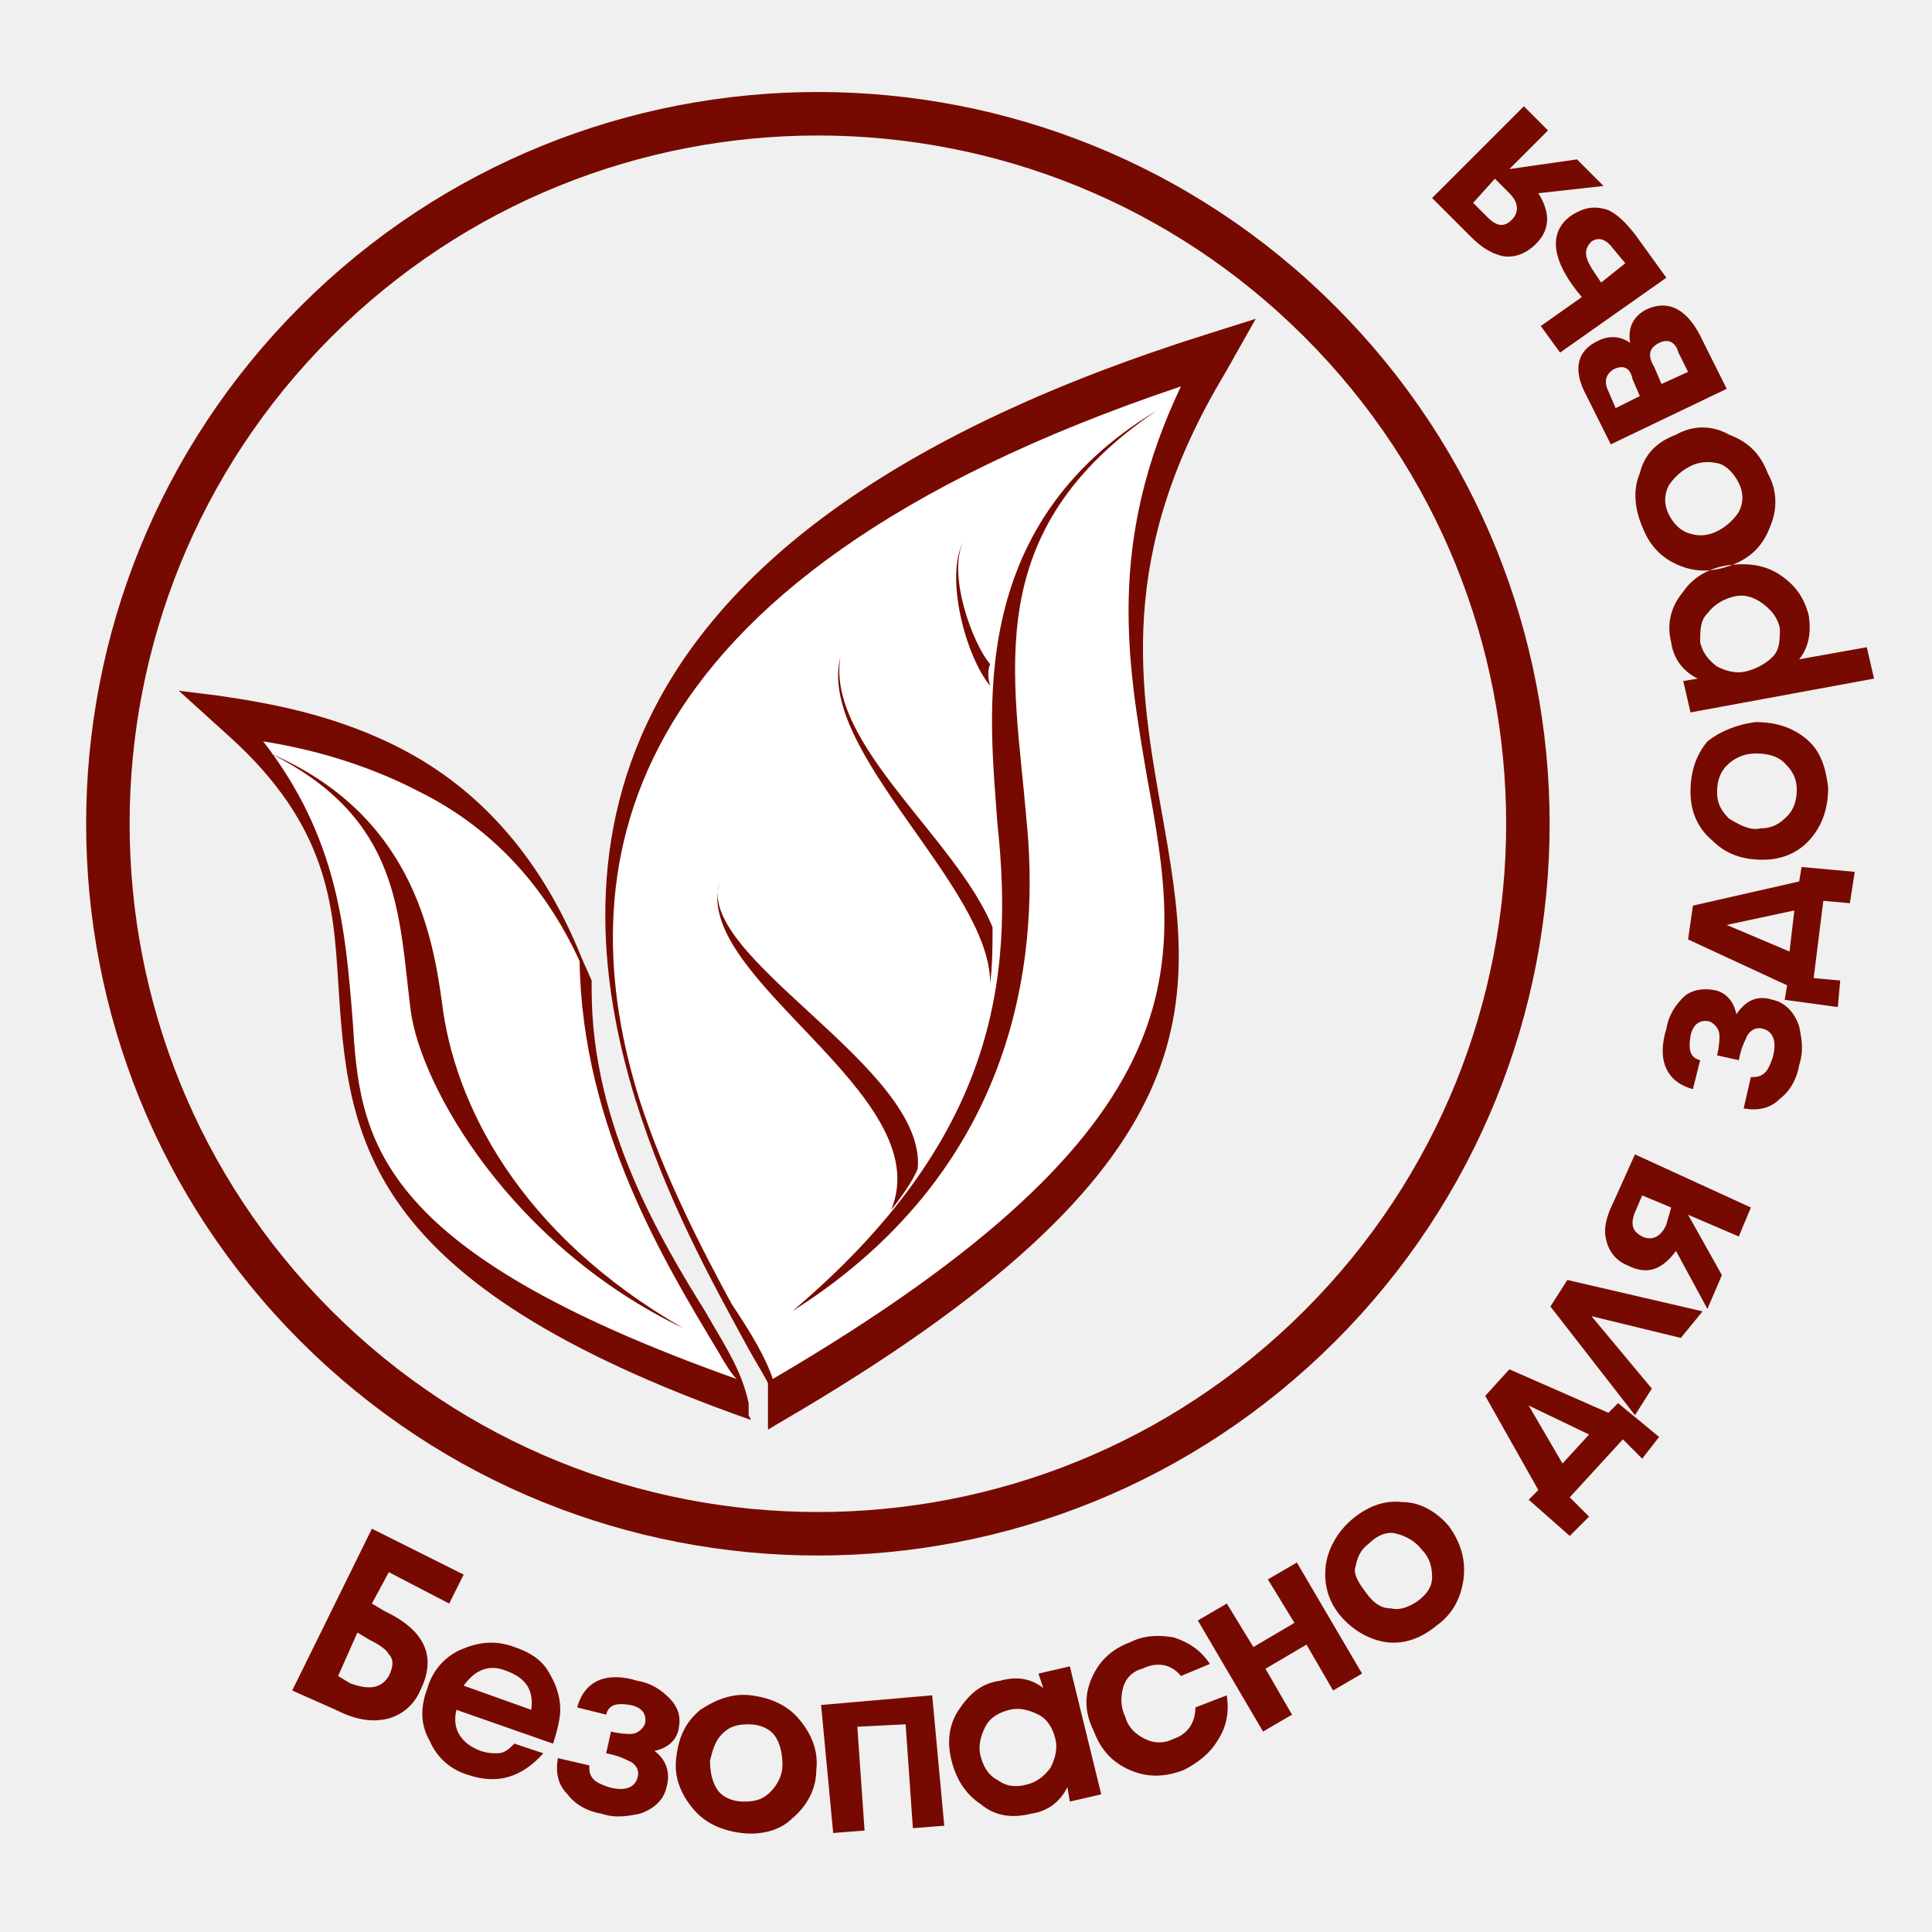
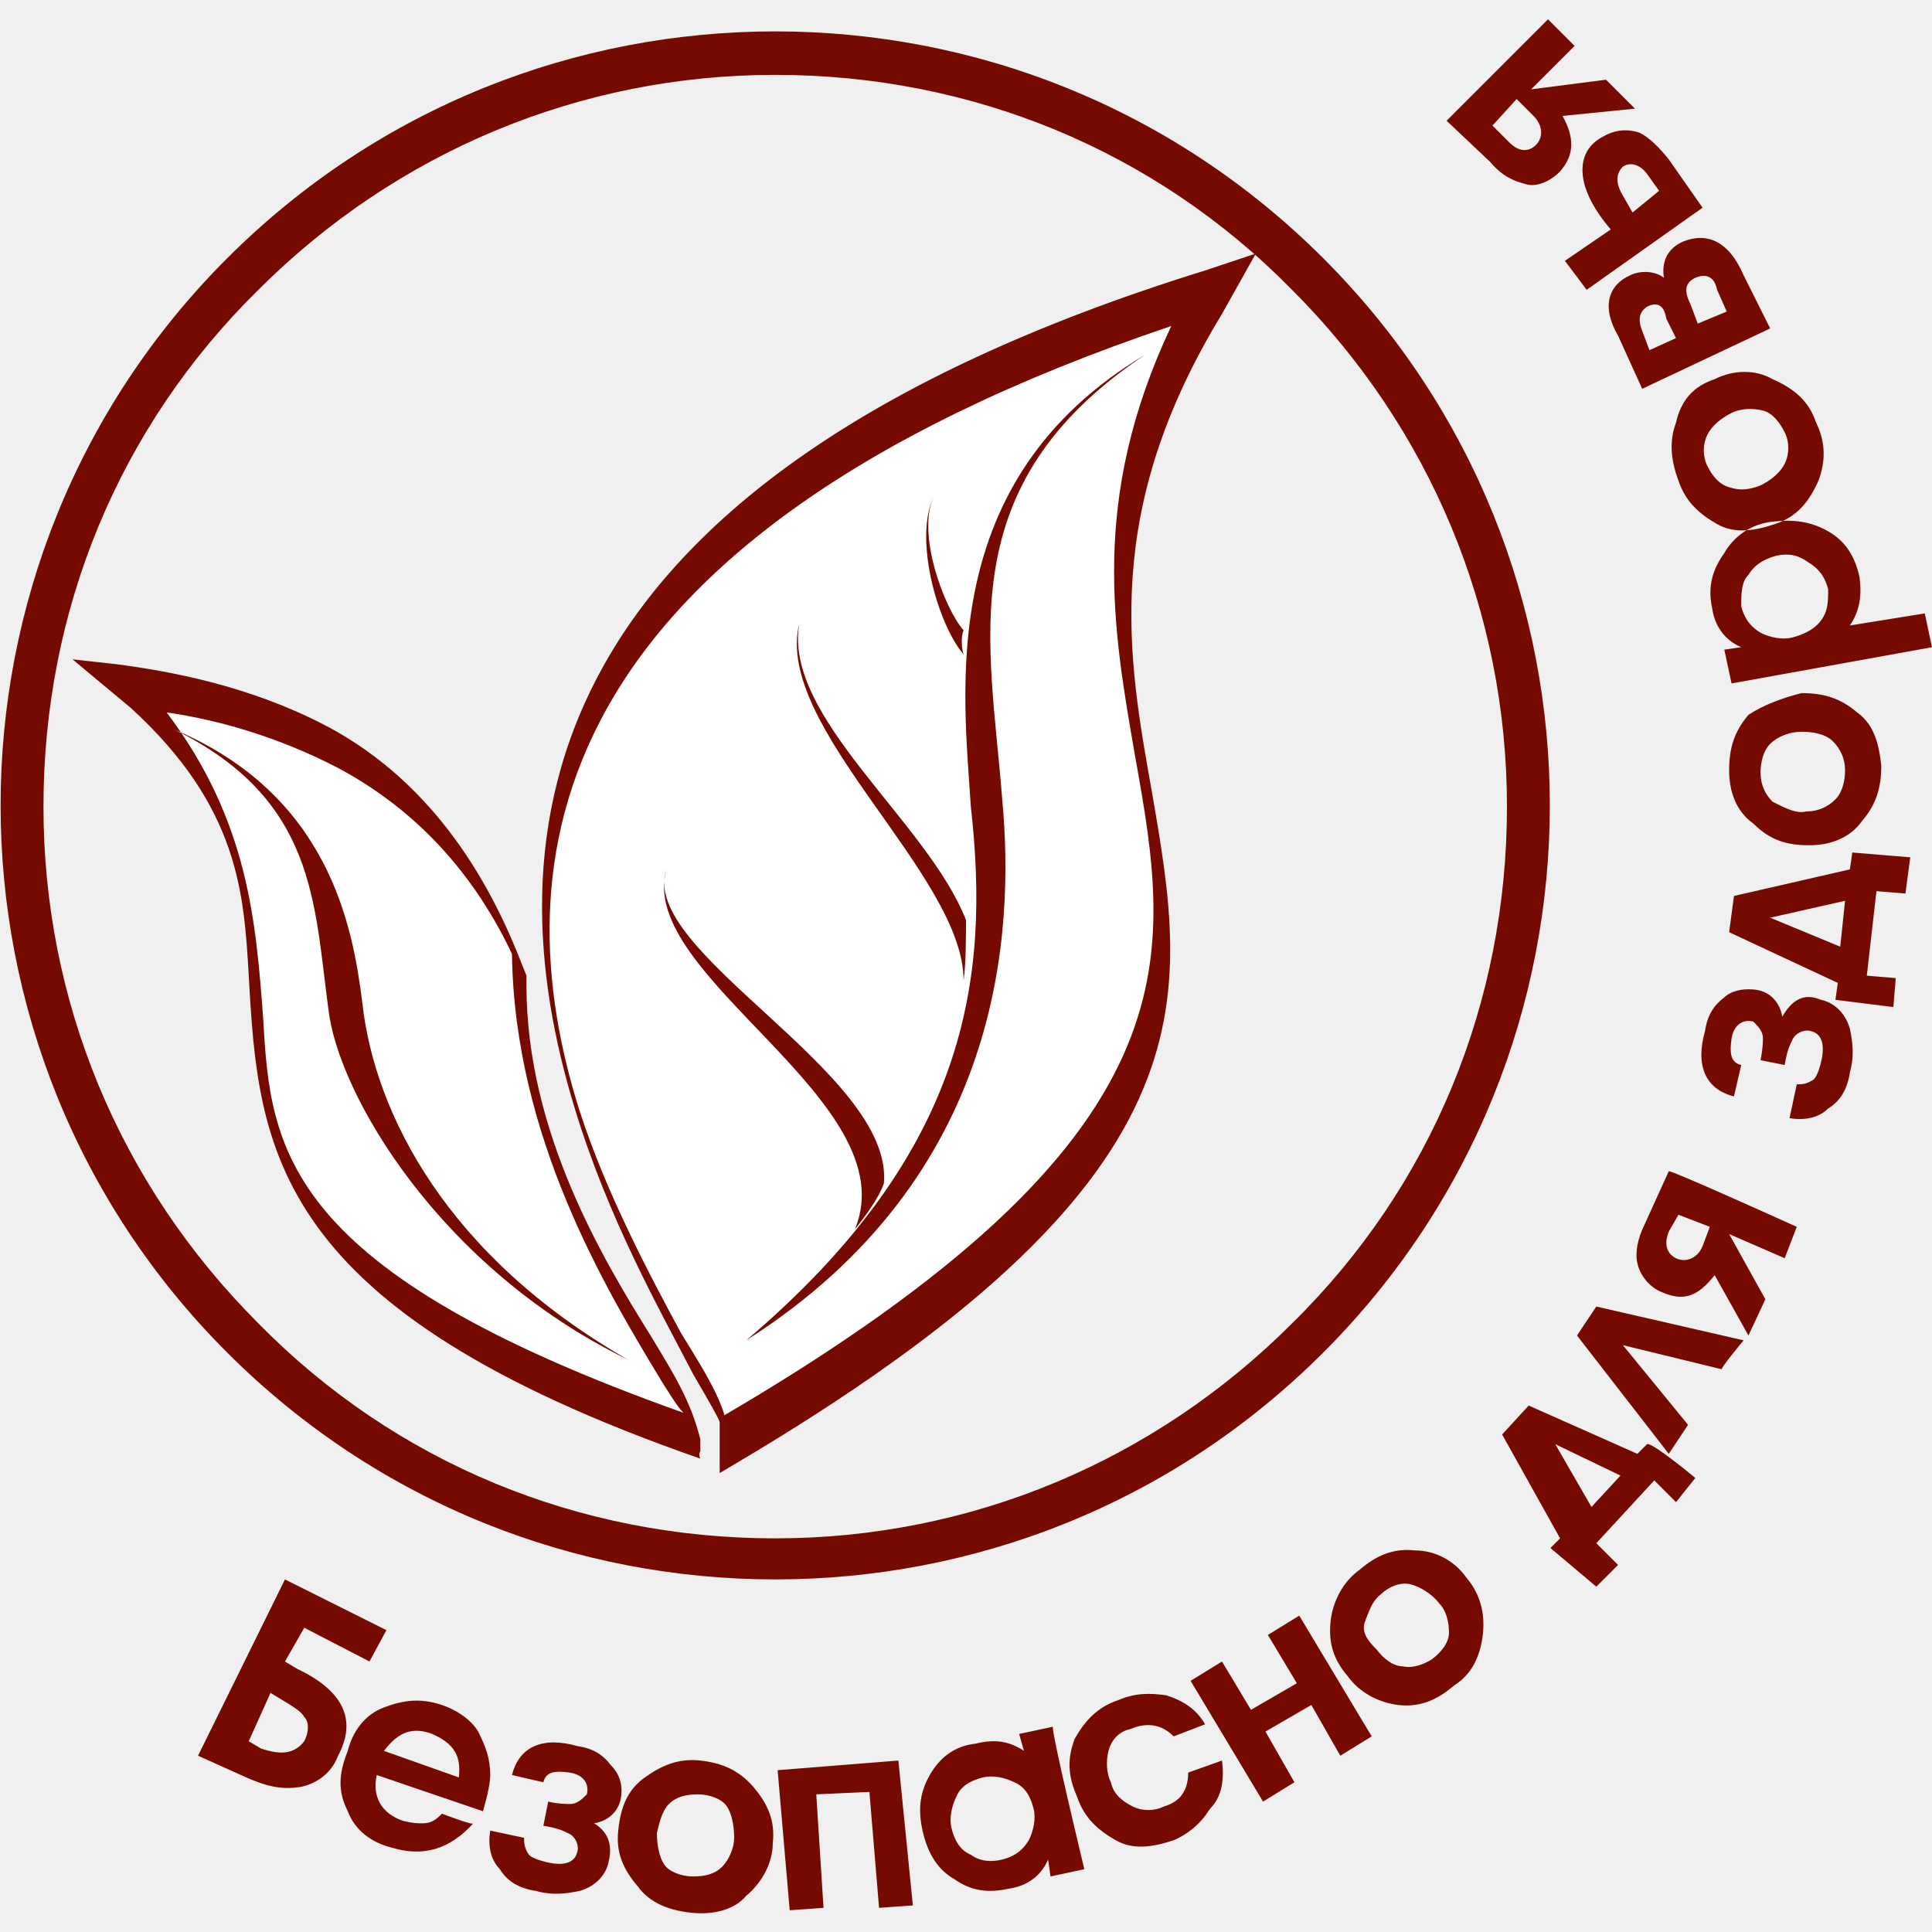
- <svg xmlns="http://www.w3.org/2000/svg" version="1.1" id="Layer_1" x="0" y="0" viewBox="0 0 80 80" xml:space="preserve">
-   <style>
-         .st2{fill-rule:evenodd;clip-rule:evenodd;fill:#770a00}
-     </style>
-   <path d="M31.1 58.8C14.9 53.1 14.4 47.1 14 40.6c-.2-3.1-.4-6.4-4.5-10.1l-2.1-1.9 1.6.2c2.1.3 5 .8 7.8 2.3 2.8 1.5 5.5 4.1 7.3 8.6l.4.9v.4c0 5.6 2.9 10.4 4.7 13.3.8 1.4 1.5 2.4 1.8 3.8v.5l.1.2zm17-25.2c-.9-5.1-1.9-10.6 2.6-18.1l1.3-2.3-1.9.6c-25.9 8.1-26.9 21.6-23.8 31.7 1.3 4.2 3.2 7.6 4.5 10 .6 1.1 1 1.7 1 1.8v1.9l.5-.3c18.4-10.7 17.2-17.4 15.8-25.3z" fill-rule="evenodd" clip-rule="evenodd" fill="#fff" />
-   <ellipse transform="rotate(-45.001 33.896 34.145)" cx="33.9" cy="34.1" rx="29.4" ry="29.4" fill-rule="evenodd" clip-rule="evenodd" fill="none" stroke="#770a00" stroke-width="1.801" stroke-linecap="round" stroke-linejoin="round" />
-   <path class="st2" d="M31.1 58.8C14.9 53.1 14.4 47.1 14 40.6c-.2-3.1-.4-6.4-4.5-10.1l-2.1-1.9 1.6.2c2.1.3 5 .8 7.8 2.3 2.8 1.5 5.5 4.1 7.3 8.6l.4.9v.4c0 5.6 2.9 10.4 4.7 13.3.8 1.4 1.5 2.4 1.8 3.8v.5l.1.2zM14.6 42.2c.3 4.9.7 9.5 15.9 14.9-.2-.2-.4-.5-.8-1.2-2.1-3.5-5.6-9.2-5.7-16.1-1.6-3.5-4-5.7-6.6-7-2.3-1.2-4.6-1.8-6.5-2.1 3.1 4 3.4 7.8 3.7 11.5zM32 57.1c18.1-10.6 16.9-17.2 15.5-24.9-.8-4.7-1.7-9.7 1.4-16.2-24.1 8.1-25.3 20.4-22.4 29.6 1 3.1 2.6 6.2 3.8 8.4.8 1.2 1.4 2.2 1.7 3.1zm16.1-23.5c-.9-5.1-1.9-10.6 2.6-18.1l1.3-2.3-1.9.6c-25.9 8.1-26.9 21.6-23.8 31.7 1.3 4.2 3.2 7.6 4.5 10 .6 1.1 1 1.7 1 1.8v1.9l.5-.3c18.4-10.7 17.2-17.4 15.8-25.3zm-8.2-11.2c-.7 1.4.4 4.3 1.1 5.1-.1.2-.1.6 0 .9-1-1.2-1.9-4.5-1.1-6zm-5.1 4.8c-.6 3.6 4.8 7.5 6.3 11.2 0 .6 0 1.6-.1 2.3 0-4-7.2-9.6-6.2-13.5zm-5 9.3c-1.2 4 9.1 8.8 7.1 13.6.4-.5.9-1.2 1.1-1.7.4-4.2-9.3-8.8-8.2-11.9zm12.7-2.6c.5 4.9.1 14.2-9.7 20.4 8.4-7.1 9.2-13.7 8.5-20.2-.3-4.4-1.4-12.3 6.6-17.1-7.4 5-5.9 10.9-5.4 16.9zM17 41.8c.4 3.2 4.2 9.8 11.3 13.2-6.8-3.9-9.5-9.3-10-13.5-.4-2.9-1.3-7.8-7.1-10.3 5.4 2.7 5.3 6.6 5.8 10.6zM17.4 70c-.3.7-.9 1.1-1.5 1.2-.6.1-1.2 0-2-.4l-1.8-.8 3.3-6.7 3.8 1.9-.6 1.2-2.5-1.3-.7 1.3.5.3c1.7.8 2.2 1.9 1.5 3.3zm-1.3-.6c.2-.4.2-.7 0-.9-.1-.2-.4-.4-.8-.6l-.5-.3-.8 1.8.5.3c.8.3 1.3.2 1.6-.3zm5.2 2.8c-.2.2-.4.4-.7.4-.2 0-.4 0-.7-.1-.8-.3-1.2-.9-1-1.7l4 1.4c.2-.6.3-1.1.3-1.4 0-.6-.2-1.1-.5-1.6s-.8-.8-1.4-1c-.8-.3-1.5-.2-2.2.1-.7.3-1.2.9-1.4 1.6-.3.8-.3 1.5.1 2.2.3.7.9 1.2 1.6 1.4 1.2.4 2.2.1 3.1-.9l-1.2-.4zm.7-1.4c.1-.8-.2-1.3-1-1.6-.7-.3-1.3-.1-1.8.6l2.8 1zm5.6 3.2c-.1.5-.5.9-1.1 1.1-.5.1-1 .2-1.6 0-.6-.1-1.1-.4-1.4-.8-.4-.4-.5-.9-.4-1.5l1.3.3c0 .2 0 .4.2.6.1.1.3.2.6.3.7.2 1.1 0 1.2-.4.1-.3-.1-.6-.4-.7-.2-.1-.4-.2-.9-.3l.2-.9c.4.1.7.1.8.1.3 0 .5-.2.6-.4.1-.4-.1-.7-.6-.8-.6-.1-.9 0-1 .4l-1.2-.3c.3-1.1 1.2-1.5 2.5-1.1.6.1 1 .4 1.3.7.4.4.5.8.4 1.3-.1.5-.5.8-1 .9.4.3.7.8.5 1.5zm1.8-1.1c0 .5.1.9.3 1.2.2.3.6.5 1.1.5.5 0 .8-.1 1.1-.4.3-.3.5-.7.5-1.1 0-.5-.1-.9-.3-1.2-.2-.3-.6-.5-1.1-.5-.5 0-.8.1-1.1.4-.3.3-.4.7-.5 1.1zm4.4.4c.1-.8-.2-1.5-.7-2.1-.5-.6-1.2-.9-2-1-.8-.1-1.5.2-2.1.6-.6.5-.9 1.1-1 2-.1.8.2 1.5.7 2.1.5.6 1.2.9 2 1 .8.1 1.6-.1 2.1-.6.6-.5 1-1.2 1-2zm5.3 2.3l-1.3.1-.3-4.3-2 .1.3 4.3-1.3.1-.5-5.3 4.6-.4.5 5.4zm6.5-1.3l-1.3.3-.1-.6c-.3.6-.8 1-1.5 1.1-.8.2-1.5.1-2.1-.4-.6-.4-1-1-1.2-1.8-.2-.8-.1-1.5.3-2.1.4-.6.9-1.1 1.7-1.2.7-.2 1.3-.1 1.8.3l-.2-.6 1.3-.3 1.3 5.3zM43.7 72c-.1-.4-.3-.8-.7-1-.4-.2-.8-.3-1.2-.2-.4.1-.8.3-1 .7-.2.4-.3.8-.2 1.2.1.4.3.8.7 1 .4.3.8.3 1.2.2.4-.1.7-.3 1-.7.2-.4.3-.8.2-1.2zm7.1-1.8l-1.3.5c0 .6-.3 1.1-.9 1.3-.4.2-.8.2-1.2 0-.4-.2-.7-.5-.8-.9-.2-.4-.2-.8-.1-1.2.1-.4.4-.7.8-.8.6-.3 1.2-.2 1.6.3l1.2-.5c-.4-.6-.9-.9-1.5-1.1-.6-.1-1.2-.1-1.8.2-.8.3-1.3.8-1.6 1.5-.3.7-.3 1.4.1 2.2.3.8.8 1.3 1.5 1.6.7.3 1.4.3 2.2 0 .6-.3 1.1-.7 1.4-1.2.4-.6.5-1.2.4-1.9zm5.6-.9l-1.2.7-1.1-1.9-1.7 1 1.1 1.9-1.2.7-2.7-4.6 1.2-.7 1.1 1.8 1.7-1-1.1-1.8 1.2-.7 2.7 4.6zm.2-3.3c.3.4.6.6 1 .6.4.1.8-.1 1.1-.3.4-.3.6-.6.6-1s-.1-.8-.4-1.1c-.3-.4-.7-.6-1.1-.7-.4-.1-.8.1-1.1.4-.4.3-.5.6-.6 1.1 0 .3.2.6.5 1zm3.4-2.8c-.5-.6-1.2-1-1.9-1-.8-.1-1.5.2-2.1.7-.6.5-1 1.2-1.1 1.9-.1.8.1 1.5.6 2.1.5.6 1.2 1 1.9 1.1.8.1 1.5-.2 2.1-.7.7-.5 1-1.2 1.1-1.9.1-.8-.1-1.5-.6-2.2zm8.7-3.7l-.7.9-.8-.8L65 62l.8.8-.8.8-1.7-1.5.4-.4-2.2-3.9 1-1.1 4.1 1.8.4-.4 1.7 1.4zm-2.9-.1l-2.5-1.2 1.4 2.4 1.1-1.2zm4.7-5.1L64.9 53l-.7 1.1 3.5 4.5.7-1.1-2.5-3 3.7.9.9-1.1zm2-4.3l-.5 1.2-2.1-.9 1.4 2.5-.6 1.4-1.3-2.4c-.6.8-1.2 1-2 .6-.5-.2-.8-.6-.9-1.1-.1-.4 0-.9.3-1.5l.9-2 4.8 2.2zm-3.3 0l-1.2-.5-.3.7c-.2.5-.1.8.3 1 .4.2.8 0 1-.5l.2-.7zm4.2-8.6c.5.1.9.5 1.1 1.1.1.5.2 1 0 1.6-.1.6-.4 1.1-.8 1.4-.4.4-.9.5-1.5.4l.3-1.3c.2 0 .4 0 .6-.2.1-.1.2-.3.3-.6.2-.7 0-1.1-.4-1.2-.3-.1-.6.1-.7.4-.1.2-.2.4-.3.9l-.9-.2c.1-.4.1-.7.1-.8 0-.3-.2-.5-.4-.6-.4-.1-.7.1-.8.6-.1.6 0 .9.4 1l-.3 1.2c-1.1-.3-1.5-1.2-1.1-2.5.1-.6.4-1 .7-1.3.3-.3.8-.4 1.3-.3.5.1.8.5.9 1 .4-.6.9-.8 1.5-.6zm3.4-5.3l-2.2-.2-.1.6-4.4 1-.2 1.4 4.1 1.9-.1.6 2.2.3.1-1.1-1.1-.1.4-3.2 1.1.1.2-1.3zm-2.5 1.6l-.2 1.7-2.6-1.1 2.8-.6zm-1.4-3.4c.5 0 .8-.2 1.1-.5.3-.3.4-.7.4-1.1 0-.5-.2-.8-.5-1.1-.3-.3-.7-.4-1.2-.4s-.9.2-1.2.5c-.3.3-.4.7-.4 1.1 0 .5.2.8.5 1.1.5.3.9.5 1.3.4zm-.2-4.4c.8 0 1.5.2 2.1.7.6.5.8 1.2.9 2 0 .8-.2 1.5-.7 2.1-.5.6-1.2.9-2 .9s-1.5-.2-2.1-.8c-.6-.5-.9-1.2-.9-2s.2-1.5.7-2.1c.5-.4 1.2-.7 2-.8zm-1.1-6.5c.8-.1 1.5 0 2.1.4.6.4 1 .9 1.2 1.7.1.7 0 1.3-.4 1.8l2.8-.5.3 1.3-7.6 1.4-.3-1.3.6-.1c-.6-.3-1-.8-1.1-1.5-.2-.8 0-1.5.5-2.1.4-.6 1.1-1 1.9-1.1zm.2 1.3c-.4.1-.8.3-1.1.7-.3.3-.3.7-.3 1.2.1.4.3.7.7 1 .4.2.8.3 1.2.2.4-.1.8-.3 1.1-.6.3-.3.3-.7.3-1.2-.1-.4-.3-.7-.7-1-.4-.3-.8-.4-1.2-.3zm-.7-2.7c.4-.2.7-.5.9-.8.2-.4.2-.8 0-1.2-.2-.4-.5-.7-.8-.8-.4-.1-.8-.1-1.2.1-.4.2-.7.5-.9.8-.2.4-.2.8 0 1.2.2.4.5.7.9.8.3.1.7.1 1.1-.1zm-1.7-4c-.8.3-1.3.8-1.5 1.6-.3.7-.2 1.5.1 2.2.3.8.8 1.3 1.5 1.6.7.3 1.4.3 2.2 0 .8-.3 1.3-.8 1.6-1.6.3-.7.3-1.5-.1-2.2-.3-.8-.8-1.3-1.6-1.6-.7-.4-1.5-.4-2.2 0zm-1.2-5.2c.9-.4 1.7 0 2.3 1.3l1 2-4.8 2.3-1-2c-.6-1.1-.4-1.9.5-2.3.4-.2.9-.2 1.3.1-.1-.6.1-1.1.7-1.4zm-1.4 2.5c-.3.2-.4.5-.2.9l.3.7 1-.5-.3-.7c-.1-.5-.4-.6-.8-.4zm1.9-1.1c-.4.2-.5.5-.2 1l.3.7 1.1-.5-.4-.8c-.1-.4-.4-.6-.8-.4zm-3.6-5.3c-.6.4-.8 1-.6 1.7.1.4.4 1 1 1.7l-1.7 1.2.8 1.1 4.4-3.1-1.3-1.8c-.4-.5-.7-.8-1.1-1-.6-.2-1-.1-1.5.2zm1.2 2.8l-.4-.6c-.3-.5-.3-.8 0-1.1.3-.2.6-.1.9.3l.5.6-1 .8zm-3.2-7.3l1 1L62.5 7l2.8-.4 1.1 1.1-2.7.3c.5.8.5 1.5-.1 2.1-.4.4-.9.6-1.4.5-.4-.1-.8-.3-1.3-.8l-1.6-1.6 3.8-3.8zm-1.2 3l-.9 1 .6.6c.4.4.7.4 1 .1.3-.3.3-.7-.1-1.1l-.6-.6z" />
+ <svg xmlns="http://www.w3.org/2000/svg" viewBox="0 0 80 80">
+   <path d="M29 60.4c-17.8-6.2-18.3-12.8-18.7-20-.2-3.4-.4-7-4.9-11.1l-2.4-2 1.8.2c2.3.3 5.5.9 8.6 2.5 3.1 1.6 6 4.5 8 9.4l.4 1v.4c0 6.1 3.2 11.4 5.2 14.6.9 1.5 1.6 2.6 2 4.2v.5c-.1.1 0 .3 0 .3zm18.7-27.6c-1-5.6-2.1-11.6 2.9-19.8l1.4-2.5-2.1.7C21.5 20 20.4 34.8 23.8 45.9c1.4 4.6 3.5 8.3 4.9 11 .7 1.2 1.1 1.9 1.1 2V61l.5-.3c20.2-11.9 18.9-19.2 17.4-27.9z" fill-rule="evenodd" clip-rule="evenodd" fill="#fff" />
+   <path d="M32.1 3.1c8.1 0 15.7 3.1 21.4 8.9 5.7 5.7 8.9 13.3 8.9 21.4 0 8.1-3.1 15.7-8.9 21.4-5.7 5.7-13.3 8.9-21.4 8.9-8.1 0-15.7-3.1-21.4-8.9C4.9 49 1.8 41.4 1.8 33.4c0-8.1 3.1-15.7 8.9-21.4C16.4 6.3 24 3.1 32.1 3.1m0-1.8c-8.2 0-16.4 3.1-22.7 9.4C-3.1 23.2-3.1 43.5 9.4 56c6.3 6.3 14.5 9.4 22.7 9.4s16.4-3.1 22.7-9.4c12.5-12.5 12.5-32.8 0-45.3-6.3-6.3-14.5-9.4-22.7-9.4z" fill="#770a00" />
+   <path d="M29 60.4c-17.8-6.2-18.3-12.8-18.7-20-.2-3.4-.4-7-4.9-11.1l-2.4-2 1.8.2c2.3.3 5.5.9 8.6 2.5 3.1 1.6 6 4.5 8 9.4l.4 1v.4c0 6.1 3.2 11.4 5.2 14.6.9 1.5 1.6 2.6 2 4.2v.5c-.1.1 0 .3 0 .3zM10.9 42.2c.3 5.4.8 10.4 17.4 16.3-.2-.2-.4-.5-.9-1.3-2.3-3.8-6.1-10.1-6.2-17.7-1.8-3.8-4.4-6.2-7.2-7.7-2.5-1.3-5-2-7.1-2.3 3.4 4.5 3.7 8.7 4 12.7zM30 58.6C49.8 47 48.5 39.7 47 31.3c-.9-5.2-1.9-10.6 1.5-17.8C22.1 22.4 20.8 35.9 24 46c1.1 3.4 2.9 6.8 4.2 9.2.8 1.3 1.5 2.4 1.8 3.4zm17.7-25.8c-1-5.6-2.1-11.6 2.9-19.8l1.4-2.5-2.1.7C21.5 20 20.4 34.8 23.8 45.9c1.4 4.6 3.5 8.3 4.9 11 .7 1.2 1.1 1.9 1.1 2V61l.5-.3c20.2-11.9 18.9-19.2 17.4-27.9zm-9-12.3c-.8 1.5.4 4.7 1.2 5.6-.1.2-.1.7 0 1-1.1-1.3-2.1-4.9-1.2-6.6zm-5.6 5.3c-.7 3.9 5.3 8.2 6.9 12.3 0 .7 0 1.8-.1 2.5 0-4.4-7.9-10.5-6.8-14.8zM27.6 36c-1.3 4.4 10 9.6 7.8 14.9.4-.5 1-1.3 1.2-1.9.4-4.6-10.2-9.6-9-13zm13.9-2.9c.5 5.4.1 15.6-10.6 22.4 9.2-7.8 10.1-15 9.3-22.1-.3-4.8-1.5-13.5 7.2-18.7-8.1 5.4-6.4 11.9-5.9 18.4zm-27.9 8.7c.4 3.5 4.6 10.7 12.4 14.5-7.5-4.3-10.5-10.2-11-14.8-.4-3.2-1.4-8.6-7.8-11.3 5.9 2.9 5.8 7.2 6.4 11.6zm.4 30.9c-.3.8-1 1.2-1.6 1.3-.7.1-1.3 0-2.2-.4l-2-.9 3.6-7.3 4.2 2.1-.7 1.3-2.7-1.4-.8 1.4.5.3c1.9.9 2.5 2.1 1.7 3.6zm-1.4-.6c.2-.4.2-.8 0-1-.1-.2-.4-.4-.9-.7l-.5-.3-.9 2 .5.3c.9.3 1.4.2 1.8-.3zm5.7 3c-.2.2-.4.4-.8.4-.2 0-.4 0-.8-.1-.9-.3-1.3-1-1.1-1.9L20 75c.2-.7.3-1.2.3-1.5 0-.7-.2-1.2-.5-1.8-.3-.5-.9-.9-1.5-1.1-.9-.3-1.6-.2-2.4.1-.8.3-1.3 1-1.5 1.8-.4 1-.4 1.7 0 2.5.3.8 1 1.3 1.8 1.5 1.3.4 2.4.1 3.4-1 0 .1-1.3-.4-1.3-.4zm.7-1.5c.1-.9-.2-1.4-1.1-1.8-.8-.3-1.4-.1-2 .7l3.1 1.1zm6.2 3.5c-.1.5-.5 1-1.2 1.2-.5.1-1.1.2-1.8 0-.7-.1-1.2-.4-1.5-.9-.4-.4-.5-1-.4-1.6l1.4.3c0 .2 0 .4.2.7.1.1.3.2.7.3.8.2 1.2 0 1.3-.4.1-.3-.1-.7-.4-.8-.2-.1-.4-.2-1-.3l.2-1c.4.1.8.1.9.1.3 0 .5-.2.7-.4.1-.4-.1-.8-.7-.9-.7-.1-1 0-1.1.4l-1.3-.3c.3-1.2 1.3-1.6 2.7-1.2.7.1 1.1.4 1.4.8.4.4.5.9.4 1.4-.1.5-.5.9-1.1 1 .5.3.8.8.6 1.6zm2-1.2c0 .5.1 1 .3 1.3.2.3.7.5 1.2.5s.9-.1 1.2-.4c.3-.3.5-.8.5-1.2 0-.5-.1-1-.3-1.3-.2-.3-.7-.5-1.2-.5s-.9.1-1.2.4c-.3.3-.4.8-.5 1.2zm4.8.4c.1-.9-.2-1.6-.8-2.3s-1.3-1-2.2-1.1c-.9-.1-1.6.2-2.3.7-.7.5-1 1.2-1.1 2.2-.1.9.2 1.6.8 2.3.5.7 1.3 1 2.2 1.1.9.1 1.8-.1 2.3-.7.6-.5 1.1-1.3 1.1-2.2zm5.8 2.6l-1.4.1-.4-4.8-2.2.1.3 4.7-1.4.1-.5-5.8 5-.4.6 6zm7.1-1.5l-1.4.3-.1-.7c-.3.7-.9 1.1-1.6 1.2-.9.2-1.6.1-2.3-.4-.7-.4-1.1-1.1-1.3-2-.2-.9-.1-1.6.3-2.3.4-.7 1-1.2 1.9-1.3.8-.2 1.4-.1 2 .3l-.2-.7 1.4-.3c-.1.1 1.3 5.9 1.3 5.9zm-2.1-2.5c-.1-.4-.3-.9-.8-1.1-.4-.2-.9-.3-1.3-.2-.4.1-.9.3-1.1.8-.2.4-.3.9-.2 1.3.1.4.3.9.8 1.1.4.3.9.3 1.3.2.4-.1.8-.3 1.1-.8.2-.4.3-.9.2-1.3zm7.8-2l-1.4.5c0 .7-.3 1.2-1 1.4-.4.2-.9.2-1.3 0s-.8-.5-.9-1c-.2-.4-.2-.9-.1-1.3s.4-.8.9-.9c.7-.3 1.3-.2 1.8.3l1.3-.5c-.4-.7-1-1-1.6-1.2-.7-.1-1.3-.1-2 .2-.9.3-1.4.9-1.8 1.6-.3.8-.3 1.5.1 2.4.3.9.9 1.4 1.6 1.8s1.5.3 2.4 0c.7-.3 1.2-.8 1.5-1.3.5-.5.6-1.2.5-2zm6.2-1l-1.3.8-1.2-2.1-1.9 1.1 1.2 2.1-1.3.8-3-5 1.3-.8 1.2 2 1.9-1.1-1.2-2 1.3-.8 3 5zm.2-3.6c.3.4.7.7 1.1.7.4.1.9-.1 1.2-.3.4-.3.7-.7.7-1.1s-.1-.9-.4-1.2c-.3-.4-.8-.7-1.2-.8-.4-.1-.9.1-1.2.4-.4.3-.5.7-.7 1.2-.1.4.1.7.5 1.1zm3.7-3c-.5-.7-1.3-1.1-2.1-1.1-.9-.1-1.6.2-2.3.8-.7.5-1.1 1.3-1.2 2.1-.1.9.1 1.6.7 2.3.5.7 1.3 1.1 2.1 1.2.9.1 1.6-.2 2.3-.8.8-.5 1.1-1.3 1.2-2.1.1-.9-.1-1.7-.7-2.4zm9.5-4.1l-.8 1-.9-.9-2.4 2.6.9.9-.9.9-1.9-1.6.4-.4-2.4-4.3 1.1-1.2 4.5 2 .4-.4c.2-.1 2 1.4 2 1.4zm-3.1-.1l-2.7-1.3 1.5 2.6 1.2-1.3zm5.1-5.6l-6.1-1.4-.8 1.2 3.8 4.9.8-1.2-2.7-3.3 4.1 1c-.1 0 .9-1.2.9-1.2zm2.2-4.7l-.5 1.3-2.3-1 1.5 2.7-.7 1.5-1.4-2.5c-.7.9-1.3 1.1-2.2.7-.5-.2-.9-.7-1-1.2-.1-.4 0-1 .3-1.6l1-2.2c0-.1 5.3 2.3 5.3 2.3zm-3.6 0l-1.3-.5-.4.7c-.2.5-.1.9.3 1.1.4.2.9 0 1.1-.5l.3-.8zm4.6-9.4c.5.1 1 .5 1.2 1.2.1.5.2 1.1 0 1.8-.1.7-.4 1.2-.9 1.5-.4.4-1 .5-1.6.4l.3-1.4c.2 0 .4 0 .7-.2.1-.1.2-.3.3-.7.2-.8 0-1.2-.4-1.3-.3-.1-.7.1-.8.4-.1.2-.2.4-.3 1l-1-.2c.1-.5.1-.8.1-.9 0-.3-.2-.5-.4-.7-.4-.1-.8.1-.9.7-.1.7 0 1 .4 1.1l-.3 1.3c-1.2-.3-1.6-1.3-1.2-2.7.1-.7.4-1.1.8-1.4.3-.3.9-.4 1.4-.3.5.1.9.5 1 1.1.4-.7.9-1 1.6-.7zm3.7-5.9l-2.4-.2-.1.7-4.8 1.1-.2 1.5 4.5 2.1-.1.7 2.4.3.1-1.2-1.2-.1.4-3.5 1.2.1.2-1.5zm-2.7 1.8l-.2 1.9-2.9-1.2 3.1-.7zm-1.6-3.7c.5 0 .9-.2 1.2-.5.3-.3.4-.8.4-1.2 0-.5-.2-.9-.5-1.2-.3-.3-.8-.4-1.3-.4s-1 .2-1.3.5c-.3.3-.4.8-.4 1.2 0 .5.2.9.5 1.2.6.3 1 .5 1.4.4zm-.2-4.9c.9 0 1.6.2 2.3.8.7.5.9 1.3 1 2.2 0 .9-.2 1.6-.8 2.3-.5.7-1.3 1-2.2 1-.9 0-1.6-.2-2.3-.9-.7-.5-1-1.3-1-2.2 0-.9.2-1.6.8-2.3.6-.4 1.4-.7 2.2-.9zm-1.2-7.1c.9-.1 1.6 0 2.3.4.7.4 1.1 1 1.3 1.9.1.8 0 1.4-.4 2l3.1-.5.3 1.4-8.3 1.5-.3-1.4.7-.1c-.7-.3-1.1-.9-1.2-1.6-.2-.9 0-1.6.5-2.3.4-.7 1.1-1.2 2-1.3zm.2 1.4c-.4.1-.9.3-1.2.8-.3.3-.3.8-.3 1.3.1.4.3.8.8 1.1.4.2.9.3 1.3.2.4-.1.9-.3 1.2-.7s.3-.8.3-1.3c-.1-.4-.3-.8-.8-1.1-.4-.3-.8-.4-1.3-.3zm-.7-2.9c.4-.2.8-.5 1-.9.2-.4.2-.9 0-1.3s-.5-.8-.9-.9c-.4-.1-.9-.1-1.3.1s-.8.5-1 .9c-.2.4-.2.9 0 1.3s.5.8 1 .9c.3.1.7.1 1.2-.1zM71 15.7c-.9.3-1.4.9-1.6 1.8-.3.8-.2 1.6.1 2.4.3.9.9 1.4 1.6 1.8s1.5.3 2.4 0c.9-.3 1.4-.9 1.8-1.8.3-.8.3-1.6-.1-2.4-.3-.9-.9-1.4-1.8-1.8-.7-.4-1.6-.4-2.4 0zM69.7 10c1-.4 1.9 0 2.5 1.4l1.1 2.2-5.3 2.5-1-2.2c-.7-1.2-.4-2.1.5-2.5.4-.2 1-.2 1.4.1-.1-.6.1-1.2.8-1.5zm-1.5 2.7c-.3.2-.4.5-.2 1l.3.8 1.1-.5-.4-.8c-.1-.6-.4-.7-.8-.5zm2-1.2c-.4.2-.5.5-.2 1.1l.3.8 1.2-.5-.4-.9c-.1-.5-.4-.7-.9-.5zm-3.9-5.8c-.7.4-.9 1.1-.7 1.9.1.4.4 1.1 1.1 1.9l-1.9 1.3.9 1.2 4.8-3.4-1.4-2c-.4-.5-.8-.9-1.2-1.1-.6-.2-1.1-.1-1.6.2zm1.3 3.1l-.4-.7c-.3-.5-.3-.9 0-1.2.3-.2.7-.1 1 .3l.5.7-1.1.9zm-3.5-8l1.1 1.1-1.8 1.8 3.1-.4 1.2 1.2-3 .3c.5.9.5 1.6-.1 2.3-.4.4-1 .7-1.5.5-.4-.1-.9-.3-1.4-.9L59.9 5 64.1.8zm-1.3 3.3l-1 1.1.7.7c.4.4.8.4 1.1.1.3-.3.3-.8-.1-1.2l-.7-.7z" fill-rule="evenodd" clip-rule="evenodd" fill="#770a00" />
</svg>
